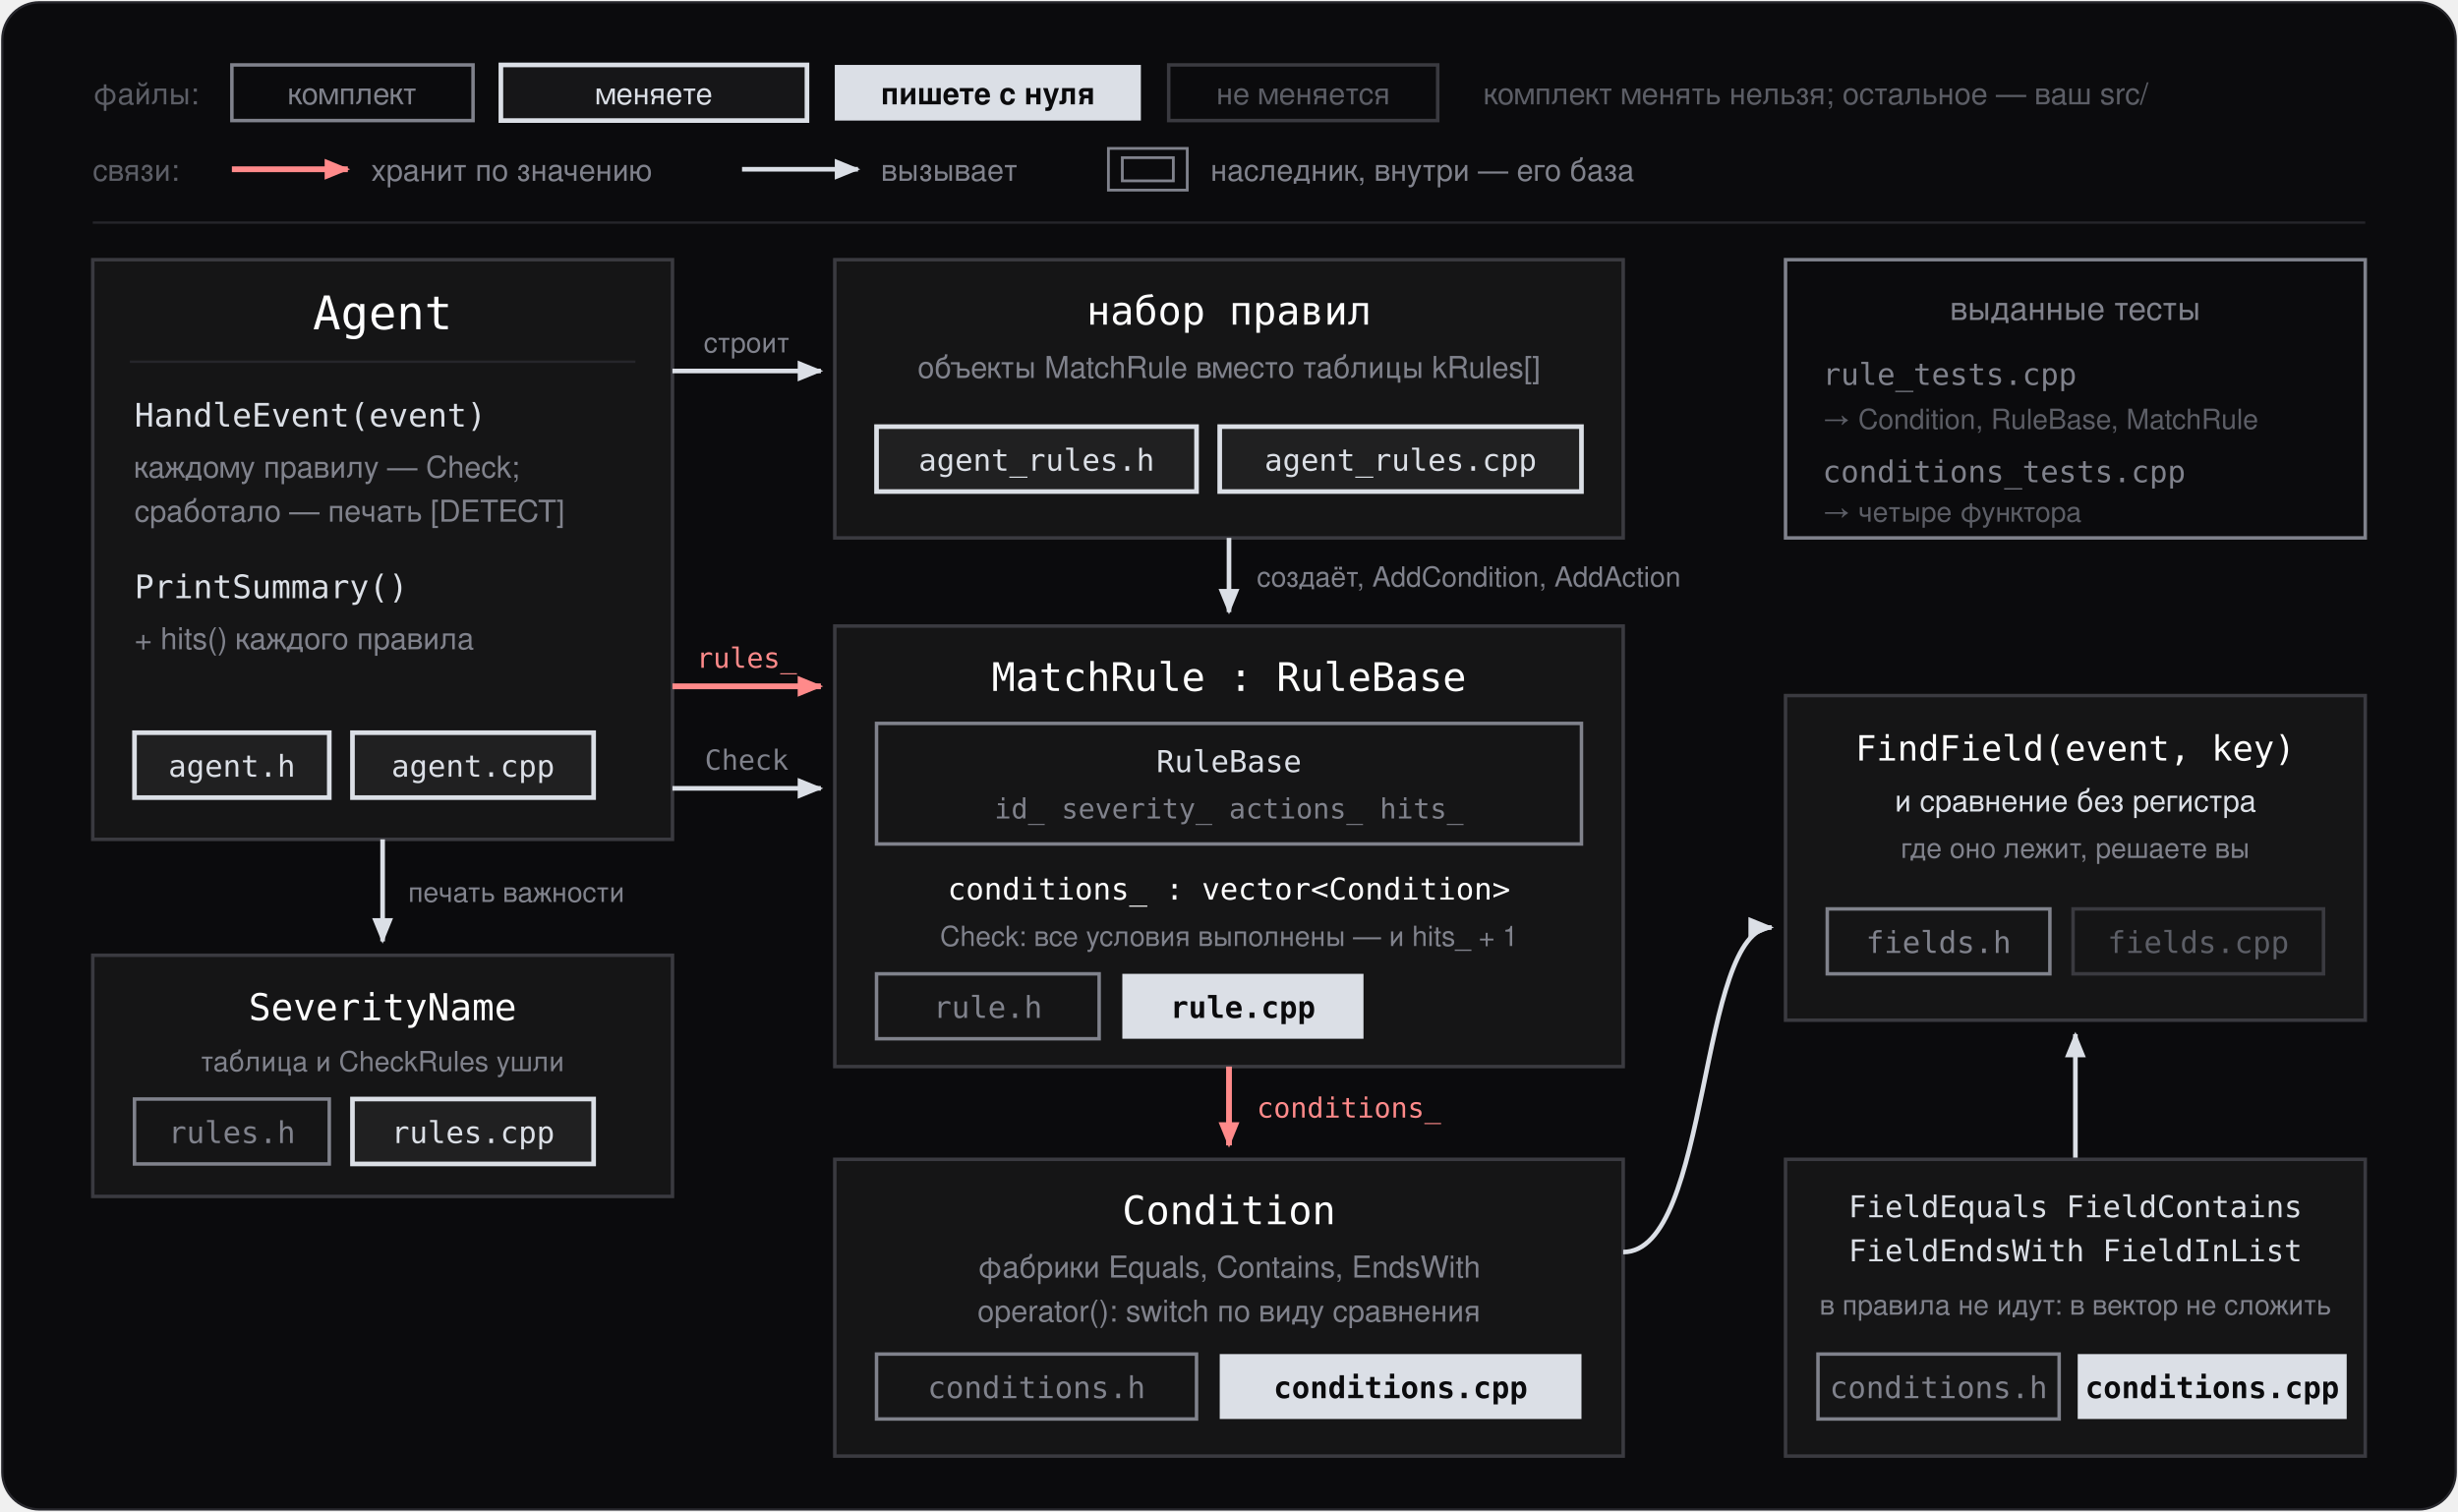
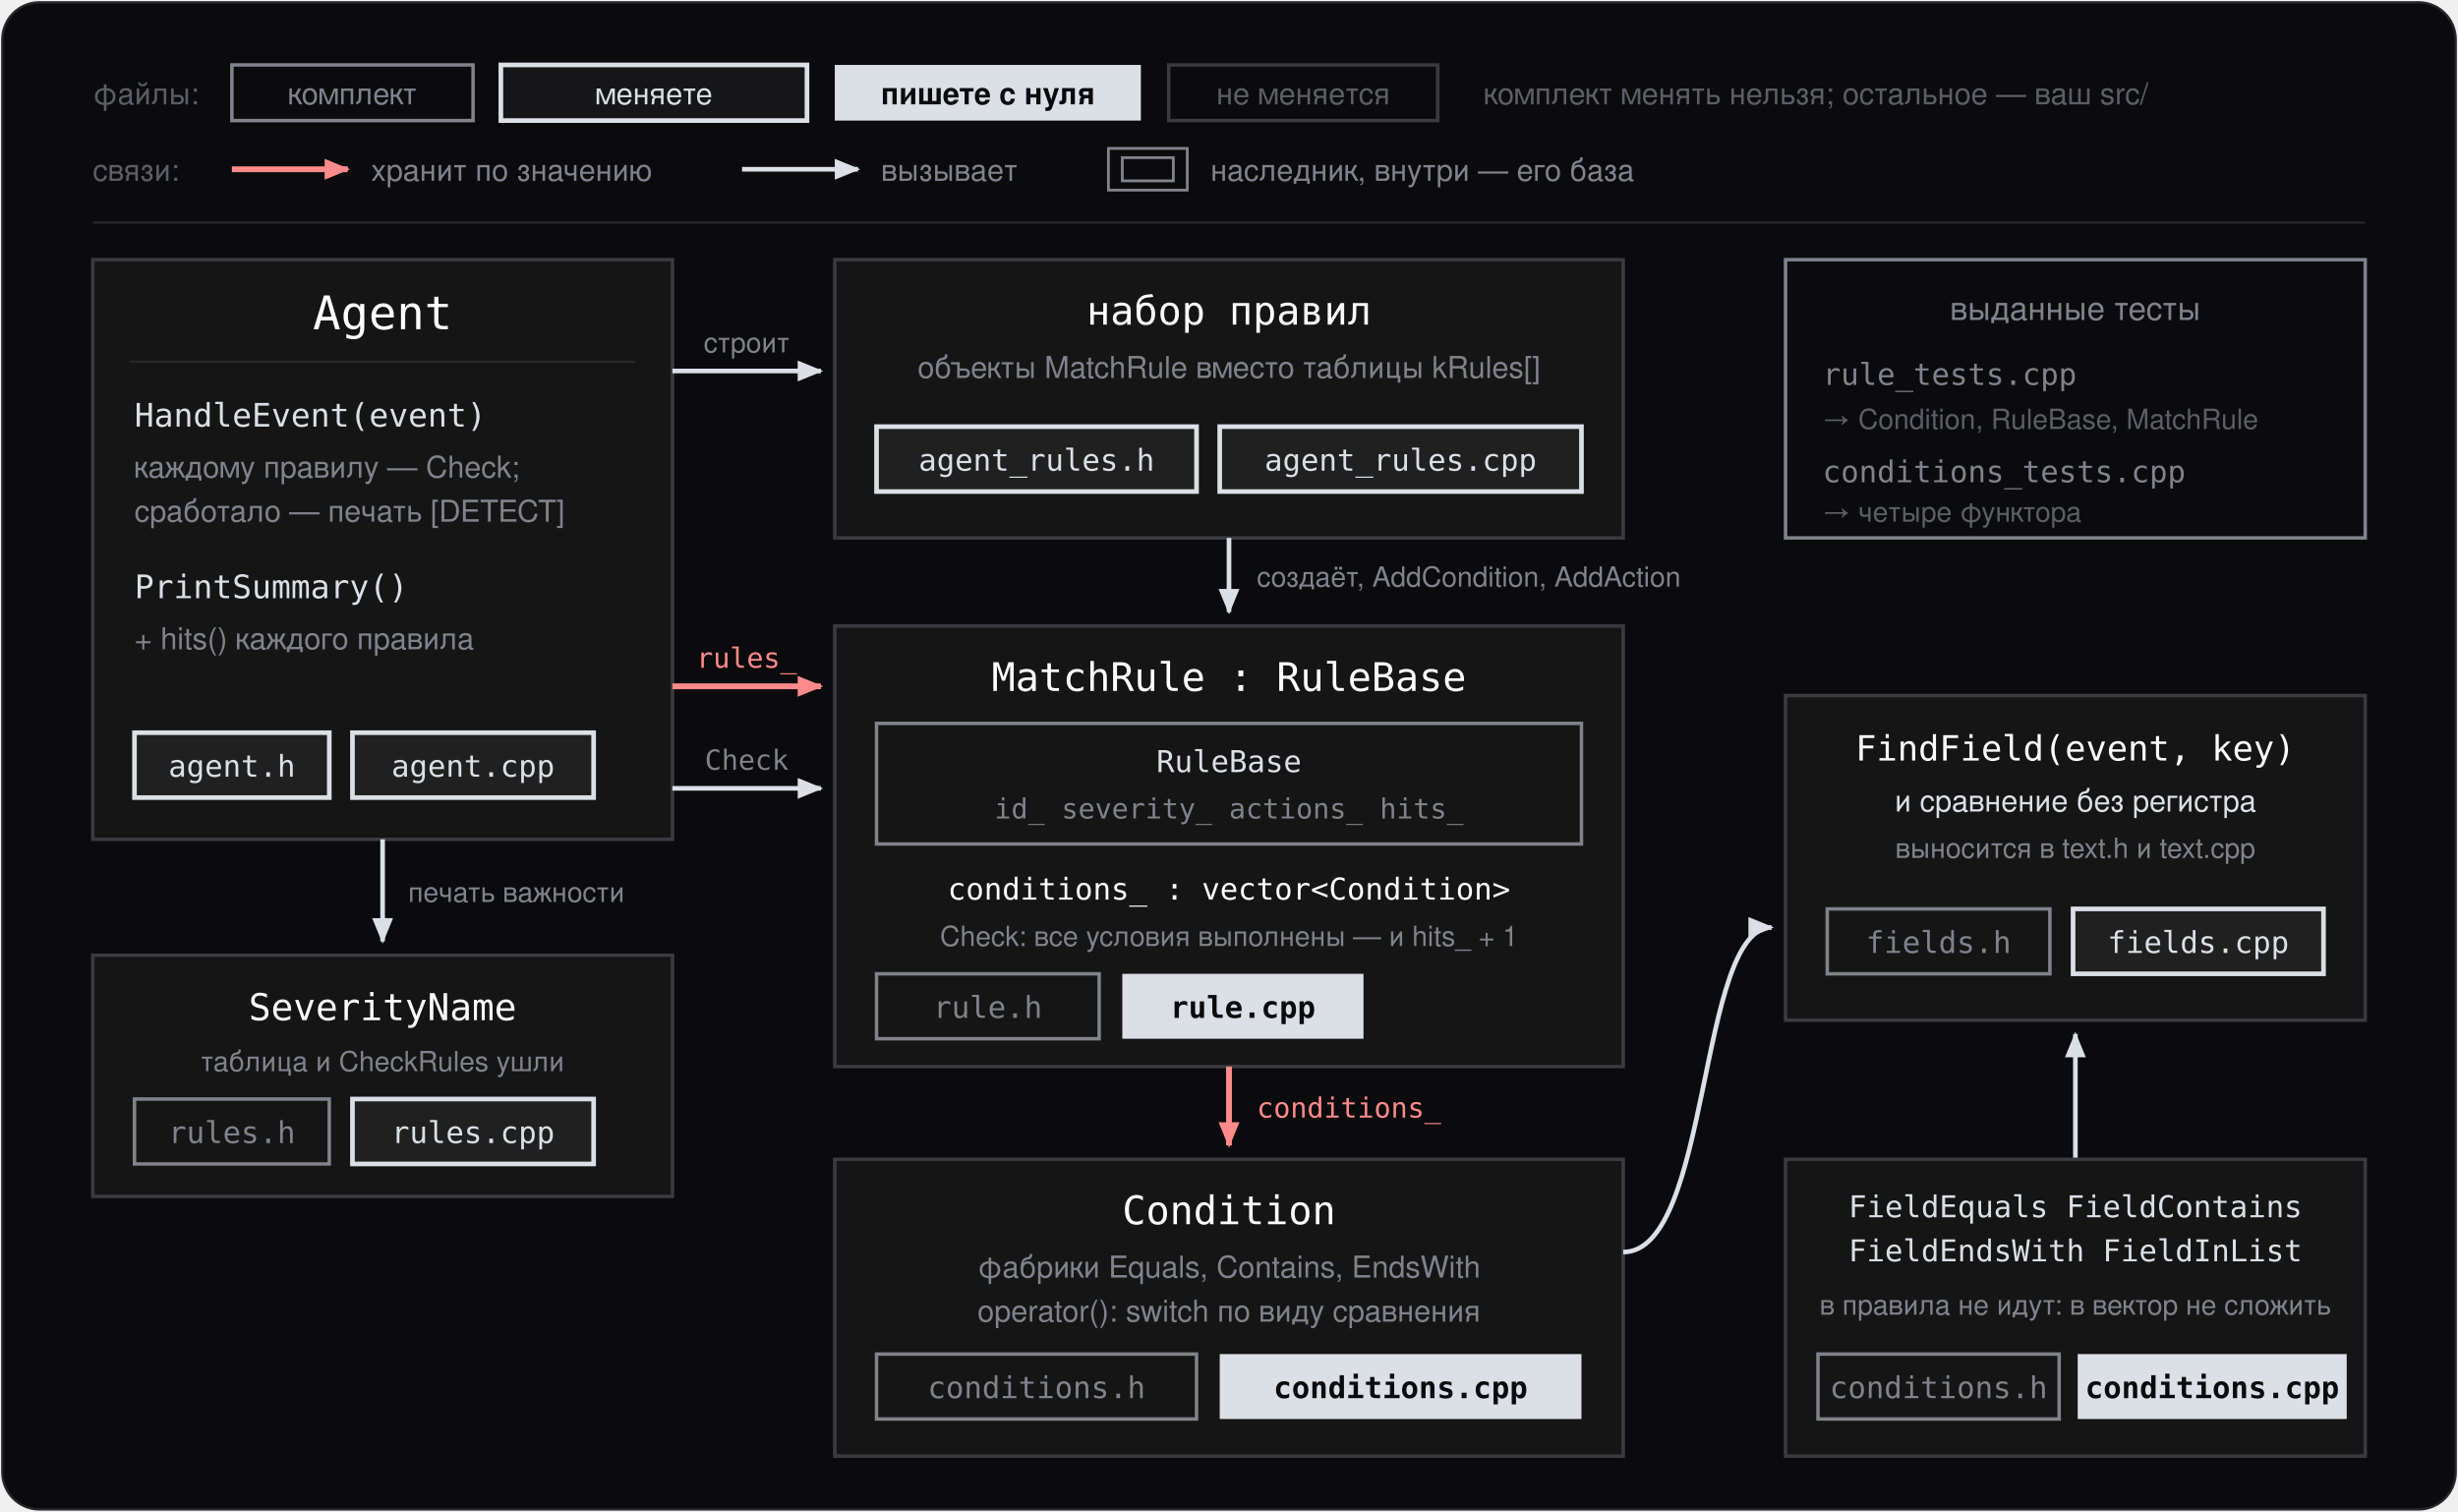
<svg xmlns="http://www.w3.org/2000/svg" viewBox="0 0 1060 652" width="1060" height="652" font-family="Golos Text, Segoe UI, Helvetica, Arial, sans-serif">
  <defs>
    <marker id="flow" markerWidth="11" markerHeight="11" refX="10" refY="4.5" orient="auto" markerUnits="userSpaceOnUse">
      <path d="M0,0 L11,4.5 L0,9 z" fill="#dbdfe6" />
    </marker>
    <marker id="pink" markerWidth="11" markerHeight="11" refX="10" refY="4.5" orient="auto" markerUnits="userSpaceOnUse">
      <path d="M0,0 L11,4.5 L0,9 z" fill="#ff8a8a" />
    </marker>
  </defs>
  <rect x="1" y="1" width="1058" height="650" rx="16" fill="#0b0b0d" stroke="#26262b" />
  <g id="ownership" font-size="13">
    <text x="40" y="45" font-size="13" fill="#5c5e66" font-family="Golos Text, Segoe UI, Helvetica, Arial, sans-serif">файлы:</text>
    <rect x="100" y="28" width="104" height="24" fill="none" stroke="#80828c" stroke-width="1.5" />
    <text x="152" y="45" text-anchor="middle" fill="#80828c">комплект</text>
    <rect x="216" y="28" width="132" height="24" fill="rgba(255,255,255,0.05)" stroke="#dbdfe6" stroke-width="2" />
    <text x="282" y="45" text-anchor="middle" fill="#dbdfe6">меняете</text>
    <rect x="360" y="28" width="132" height="24" fill="#dbdfe6" />
    <text x="426" y="45" text-anchor="middle" fill="#0b0b0d" font-weight="bold">пишете с нуля</text>
    <rect x="504" y="28" width="116" height="24" fill="none" stroke="#3a3a40" stroke-width="1.5" />
    <text x="562" y="45" text-anchor="middle" fill="#5c5e66">не меняется</text>
  </g>
  <text x="640" y="45" font-size="13" fill="#5c5e66">комплект менять нельзя; остальное — ваш src/</text>
  <text x="40" y="78" font-size="13" fill="#5c5e66">связи:</text>
  <line x1="100" y1="73" x2="150" y2="73" stroke="#ff8a8a" stroke-width="2.5" marker-end="url(#pink)" />
  <text x="160" y="78" font-size="13" fill="#80828c">хранит по значению</text>
  <line x1="320" y1="73" x2="370" y2="73" stroke="#dbdfe6" stroke-width="2" marker-end="url(#flow)" />
  <text x="380" y="78" font-size="13" fill="#80828c">вызывает</text>
  <rect x="478" y="64" width="34" height="18" fill="none" stroke="#80828c" stroke-width="1.2" />
  <rect x="484" y="68" width="22" height="10" fill="none" stroke="#80828c" stroke-width="1.2" />
  <text x="522" y="78" font-size="13" fill="#80828c">наследник, внутри — его база</text>
  <line x1="40" y1="96" x2="1020" y2="96" stroke="#26262b" stroke-width="1" />
  <rect x="40" y="112" width="250" height="250" fill="rgba(255,255,255,0.04)" stroke="#3a3a40" stroke-width="1.5" />
  <text x="165" y="142" font-size="20" text-anchor="middle" fill="#ffffff" font-family="Consolas, Roboto Mono, monospace">Agent</text>
  <line x1="56" y1="156" x2="274" y2="156" stroke="#26262b" stroke-width="1" />
  <text x="58" y="184" font-size="14" fill="#dbdfe6" font-family="Consolas, Roboto Mono, monospace">HandleEvent(event)</text>
  <text x="58" y="206" font-size="13" fill="#80828c">каждому правилу — Check;</text>
  <text x="58" y="225" font-size="13" fill="#80828c">сработало — печать [DETECT]</text>
  <text x="58" y="258" font-size="14" fill="#dbdfe6" font-family="Consolas, Roboto Mono, monospace">PrintSummary()</text>
  <text x="58" y="280" font-size="13" fill="#80828c">+ hits() каждого правила</text>
  <g font-family="Consolas, Roboto Mono, monospace" font-size="13">
    <rect x="58" y="316" width="84" height="28" fill="rgba(255,255,255,0.05)" stroke="#dbdfe6" stroke-width="2" />
    <text x="100" y="335" text-anchor="middle" fill="#dbdfe6">agent.h</text>
    <rect x="152" y="316" width="104" height="28" fill="rgba(255,255,255,0.05)" stroke="#dbdfe6" stroke-width="2" />
    <text x="204" y="335" text-anchor="middle" fill="#dbdfe6">agent.cpp</text>
  </g>
  <line x1="165" y1="362" x2="165" y2="406" stroke="#dbdfe6" stroke-width="2" marker-end="url(#flow)" />
  <text x="176" y="389" font-size="12" fill="#80828c">печать важности</text>
  <rect x="40" y="412" width="250" height="104" fill="rgba(255,255,255,0.04)" stroke="#3a3a40" stroke-width="1.5" />
  <text x="165" y="440" font-size="16" text-anchor="middle" fill="#ffffff" font-family="Consolas, Roboto Mono, monospace">SeverityName</text>
  <text x="165" y="462" font-size="12" text-anchor="middle" fill="#80828c">таблица и CheckRules ушли</text>
  <g font-family="Consolas, Roboto Mono, monospace" font-size="13">
    <rect x="58" y="474" width="84" height="28" fill="none" stroke="#80828c" stroke-width="1.5" />
    <text x="100" y="493" text-anchor="middle" fill="#80828c">rules.h</text>
    <rect x="152" y="474" width="104" height="28" fill="rgba(255,255,255,0.05)" stroke="#dbdfe6" stroke-width="2" />
    <text x="204" y="493" text-anchor="middle" fill="#dbdfe6">rules.cpp</text>
  </g>
  <rect x="360" y="112" width="340" height="120" fill="rgba(255,255,255,0.04)" stroke="#3a3a40" stroke-width="1.5" />
  <text x="530" y="140" font-size="17" text-anchor="middle" fill="#ffffff" font-family="Consolas, Roboto Mono, monospace">набор правил</text>
  <text x="530" y="163" font-size="13" text-anchor="middle" fill="#80828c">объекты MatchRule вместо таблицы kRules[]</text>
  <g font-family="Consolas, Roboto Mono, monospace" font-size="13">
    <rect x="378" y="184" width="138" height="28" fill="rgba(255,255,255,0.05)" stroke="#dbdfe6" stroke-width="2" />
    <text x="447" y="203" text-anchor="middle" fill="#dbdfe6">agent_rules.h</text>
    <rect x="526" y="184" width="156" height="28" fill="rgba(255,255,255,0.05)" stroke="#dbdfe6" stroke-width="2" />
    <text x="604" y="203" text-anchor="middle" fill="#dbdfe6">agent_rules.cpp</text>
  </g>
  <line x1="290" y1="160" x2="354" y2="160" stroke="#dbdfe6" stroke-width="2" marker-end="url(#flow)" />
  <text x="322" y="152" font-size="12" text-anchor="middle" fill="#80828c">строит</text>
  <line x1="530" y1="232" x2="530" y2="264" stroke="#dbdfe6" stroke-width="2" marker-end="url(#flow)" />
  <text x="542" y="253" font-size="12" fill="#80828c">создаёт, AddCondition, AddAction</text>
  <rect x="360" y="270" width="340" height="190" fill="rgba(255,255,255,0.04)" stroke="#3a3a40" stroke-width="1.5" />
  <text x="530" y="298" font-size="17" text-anchor="middle" fill="#ffffff" font-family="Consolas, Roboto Mono, monospace">MatchRule : RuleBase</text>
  <rect x="378" y="312" width="304" height="52" fill="none" stroke="#80828c" stroke-width="1.5" />
  <text x="530" y="333" font-size="13" text-anchor="middle" fill="#dbdfe6" font-family="Consolas, Roboto Mono, monospace">RuleBase</text>
  <text x="530" y="353" font-size="12" text-anchor="middle" fill="#80828c" font-family="Consolas, Roboto Mono, monospace">id_  severity_  actions_  hits_</text>
  <text x="530" y="388" font-size="13" text-anchor="middle" fill="#ffffff" font-family="Consolas, Roboto Mono, monospace">conditions_ : vector&lt;Condition&gt;</text>
  <text x="530" y="408" font-size="12" text-anchor="middle" fill="#80828c">Check: все условия выполнены — и hits_ + 1</text>
  <g font-family="Consolas, Roboto Mono, monospace" font-size="13">
    <rect x="378" y="420" width="96" height="28" fill="none" stroke="#80828c" stroke-width="1.5" />
    <text x="426" y="439" text-anchor="middle" fill="#80828c">rule.h</text>
    <rect x="484" y="420" width="104" height="28" fill="#dbdfe6" />
    <text x="536" y="439" text-anchor="middle" fill="#0b0b0d" font-weight="bold">rule.cpp</text>
  </g>
  <line x1="290" y1="296" x2="354" y2="296" stroke="#ff8a8a" stroke-width="2.5" marker-end="url(#pink)" />
  <text x="322" y="288" font-size="12" text-anchor="middle" fill="#ff8a8a" font-family="Consolas, Roboto Mono, monospace">rules_</text>
  <line x1="290" y1="340" x2="354" y2="340" stroke="#dbdfe6" stroke-width="2" marker-end="url(#flow)" />
  <text x="322" y="332" font-size="12" text-anchor="middle" fill="#80828c" font-family="Consolas, Roboto Mono, monospace">Check</text>
  <line x1="530" y1="460" x2="530" y2="494" stroke="#ff8a8a" stroke-width="2.5" marker-end="url(#pink)" />
  <text x="542" y="482" font-size="12" fill="#ff8a8a" font-family="Consolas, Roboto Mono, monospace">conditions_</text>
  <rect x="360" y="500" width="340" height="128" fill="rgba(255,255,255,0.04)" stroke="#3a3a40" stroke-width="1.5" />
  <text x="530" y="528" font-size="17" text-anchor="middle" fill="#ffffff" font-family="Consolas, Roboto Mono, monospace">Condition</text>
  <text x="530" y="551" font-size="13" text-anchor="middle" fill="#80828c">фабрики Equals, Contains, EndsWith</text>
  <text x="530" y="570" font-size="13" text-anchor="middle" fill="#80828c">operator(): switch по виду сравнения</text>
  <g font-family="Consolas, Roboto Mono, monospace" font-size="13">
    <rect x="378" y="584" width="138" height="28" fill="none" stroke="#80828c" stroke-width="1.5" />
    <text x="447" y="603" text-anchor="middle" fill="#80828c">conditions.h</text>
    <rect x="526" y="584" width="156" height="28" fill="#dbdfe6" />
    <text x="604" y="603" text-anchor="middle" fill="#0b0b0d" font-weight="bold">conditions.cpp</text>
  </g>
  <rect x="770" y="112" width="250" height="120" fill="none" stroke="#80828c" stroke-width="1.5" />
  <text x="895" y="138" font-size="14" text-anchor="middle" fill="#80828c">выданные тесты</text>
  <text x="786" y="166" font-size="13" fill="#80828c" font-family="Consolas, Roboto Mono, monospace">rule_tests.cpp</text>
  <text x="786" y="185" font-size="12" fill="#5c5e66">→ Condition, RuleBase, MatchRule</text>
  <text x="786" y="208" font-size="13" fill="#80828c" font-family="Consolas, Roboto Mono, monospace">conditions_tests.cpp</text>
  <text x="786" y="225" font-size="12" fill="#5c5e66">→ четыре функтора</text>
  <rect x="770" y="300" width="250" height="140" fill="rgba(255,255,255,0.04)" stroke="#3a3a40" stroke-width="1.5" />
  <text x="895" y="328" font-size="15" text-anchor="middle" fill="#ffffff" font-family="Consolas, Roboto Mono, monospace">FindField(event, key)</text>
  <text x="895" y="350" font-size="13" text-anchor="middle" fill="#dbdfe6">и сравнение без регистра</text>
-   <text x="895" y="370" font-size="12" text-anchor="middle" fill="#80828c">где оно лежит, решаете вы</text>
+   <text x="895" y="370" font-size="12" text-anchor="middle" fill="#80828c">выносится в text.h и text.cpp</text>
  <g font-family="Consolas, Roboto Mono, monospace" font-size="13">
    <rect x="788" y="392" width="96" height="28" fill="none" stroke="#80828c" stroke-width="1.5" />
    <text x="836" y="411" text-anchor="middle" fill="#80828c">fields.h</text>
-     <rect x="894" y="392" width="108" height="28" fill="none" stroke="#3a3a40" stroke-width="1.5" />
-     <text x="948" y="411" text-anchor="middle" fill="#5c5e66">fields.cpp</text>
+     <rect x="894" y="392" width="108" height="28" fill="rgba(255,255,255,0.05)" stroke="#dbdfe6" stroke-width="2" />
+     <text x="948" y="411" text-anchor="middle" fill="#dbdfe6">fields.cpp</text>
  </g>
  <path d="M 700 540 C 738 540, 732 400, 764 400" fill="none" stroke="#dbdfe6" stroke-width="2" marker-end="url(#flow)" />
  <line x1="895" y1="500" x2="895" y2="446" stroke="#dbdfe6" stroke-width="2" marker-end="url(#flow)" />
  <rect x="770" y="500" width="250" height="128" fill="rgba(255,255,255,0.04)" stroke="#3a3a40" stroke-width="1.5" />
  <text x="895" y="525" font-size="13" text-anchor="middle" fill="#dbdfe6" font-family="Consolas, Roboto Mono, monospace">FieldEquals  FieldContains</text>
  <text x="895" y="544" font-size="13" text-anchor="middle" fill="#dbdfe6" font-family="Consolas, Roboto Mono, monospace">FieldEndsWith  FieldInList</text>
  <text x="895" y="567" font-size="12" text-anchor="middle" fill="#80828c">в правила не идут: в вектор не сложить</text>
  <g font-family="Consolas, Roboto Mono, monospace" font-size="13">
    <rect x="784" y="584" width="104" height="28" fill="none" stroke="#80828c" stroke-width="1.5" />
    <text x="836" y="603" text-anchor="middle" fill="#80828c">conditions.h</text>
    <rect x="896" y="584" width="116" height="28" fill="#dbdfe6" />
    <text x="954" y="603" text-anchor="middle" fill="#0b0b0d" font-weight="bold">conditions.cpp</text>
  </g>
</svg>
